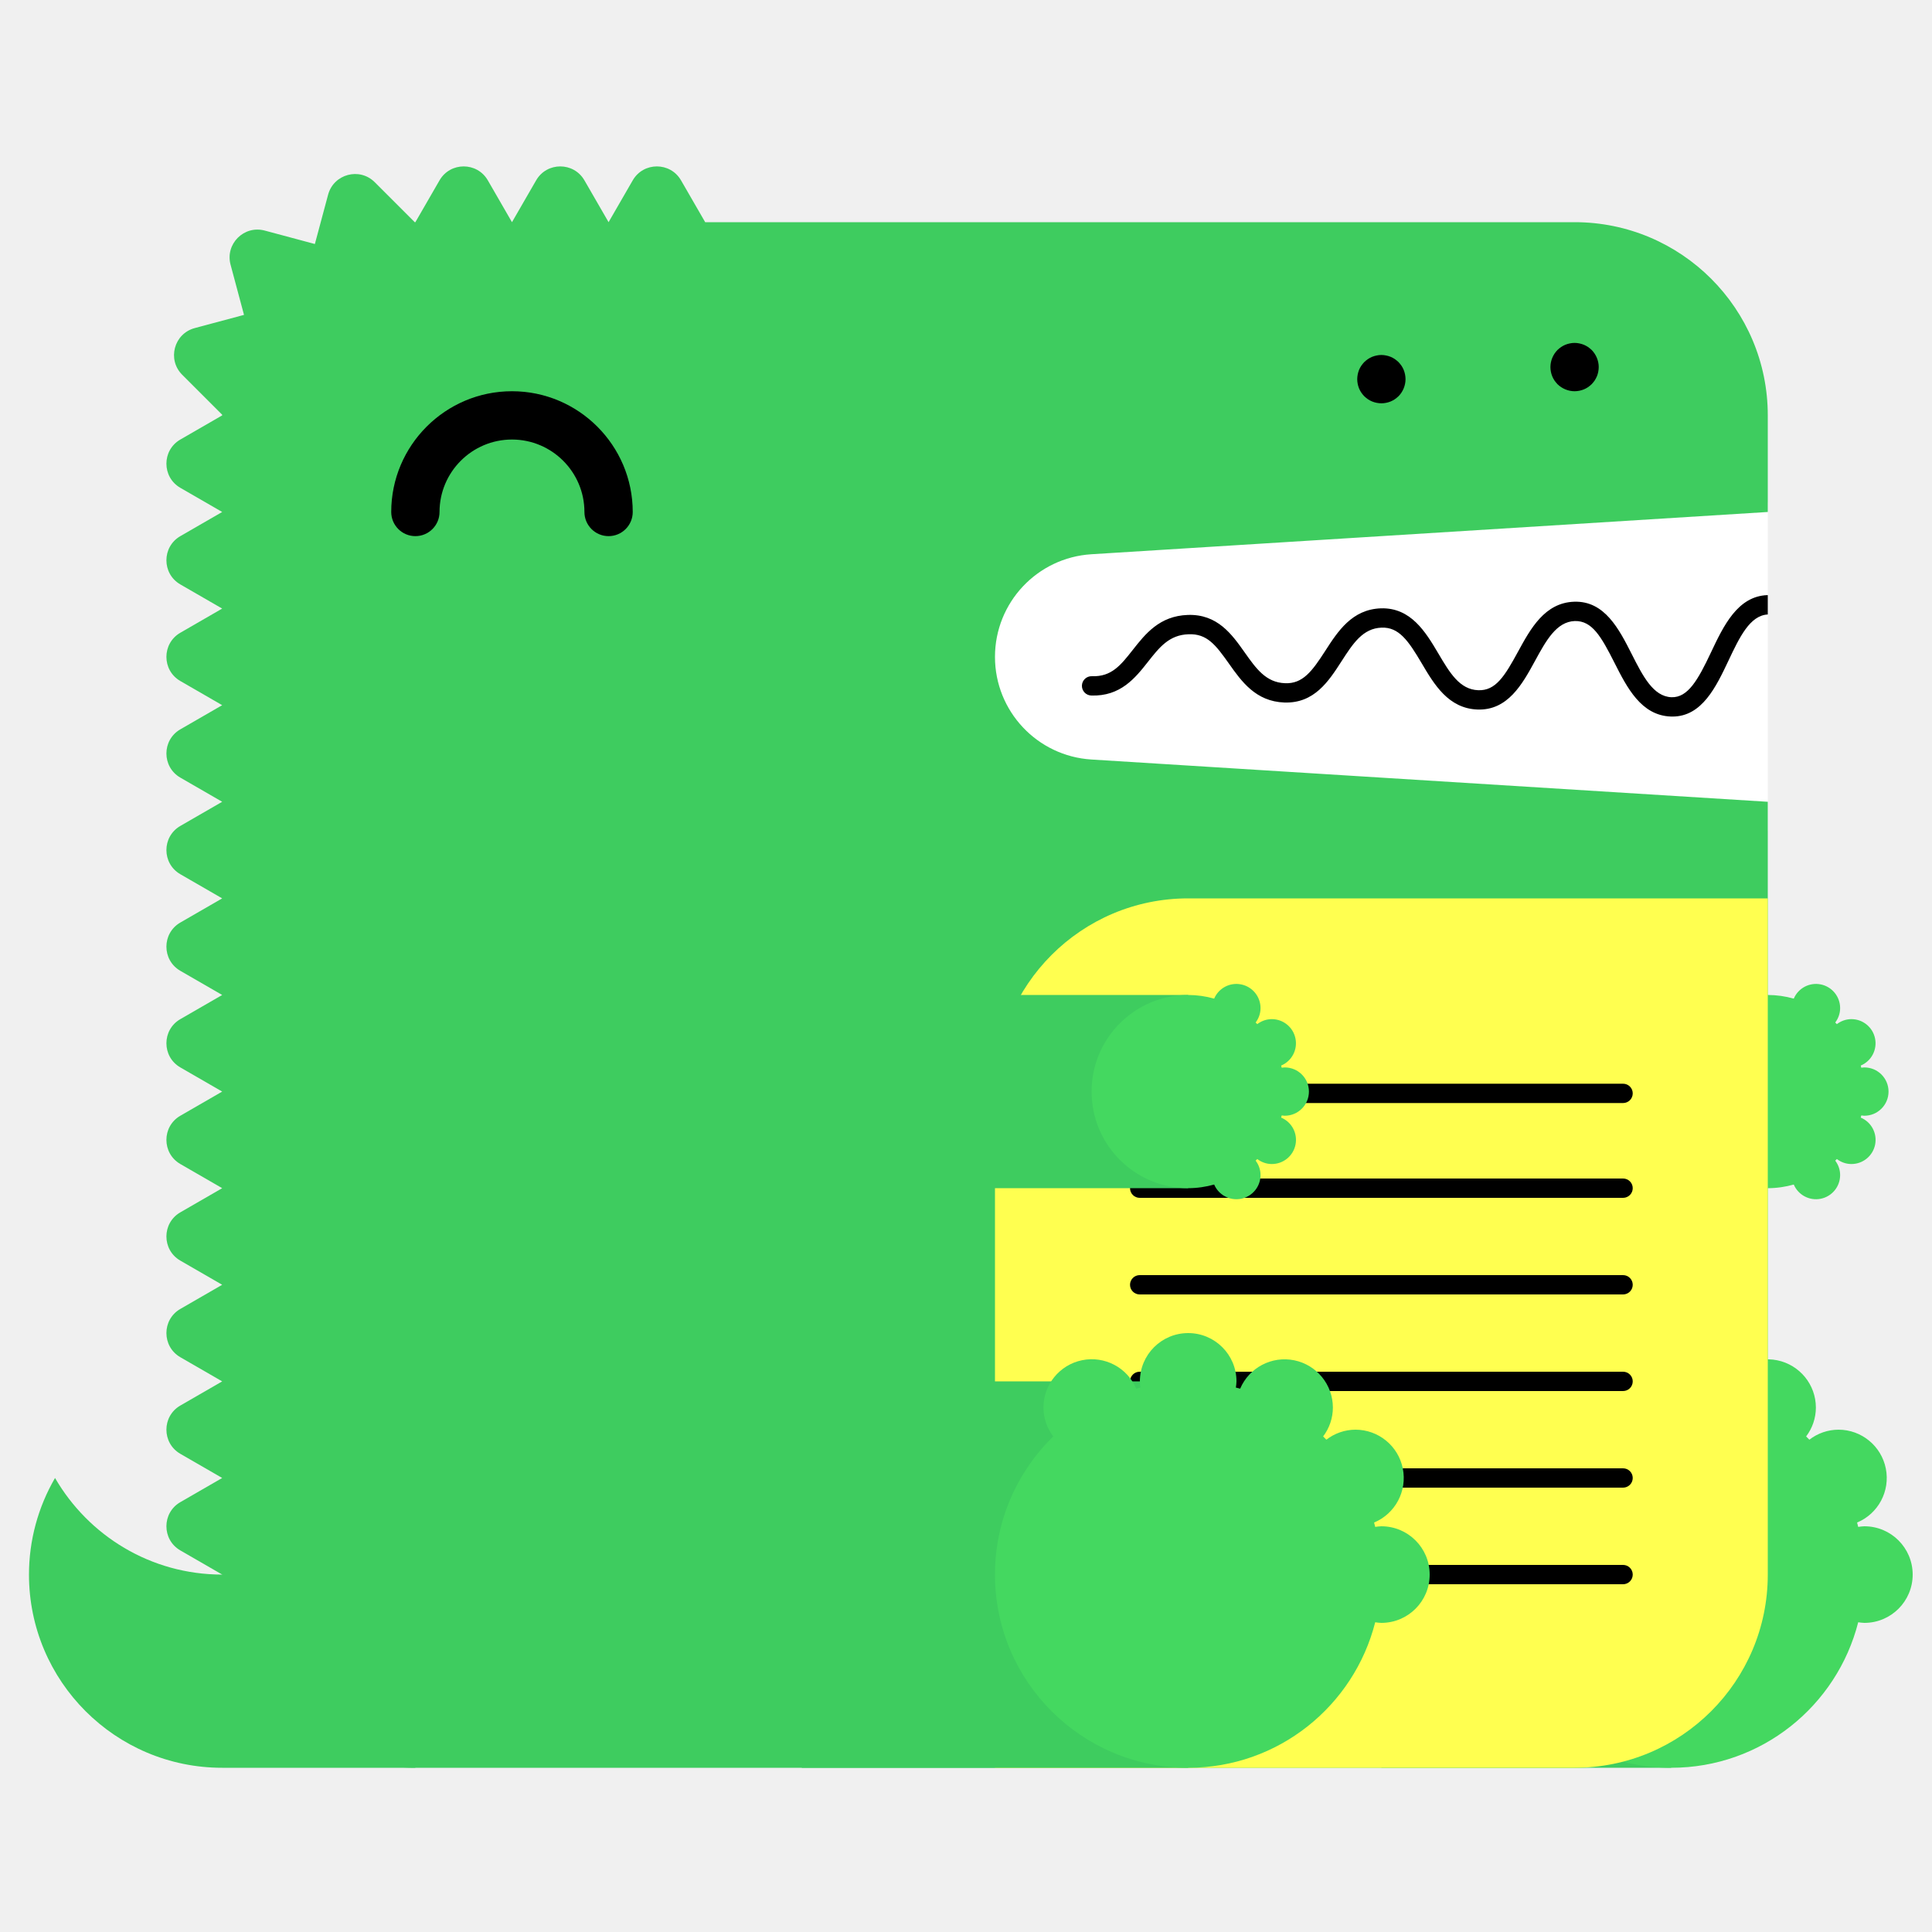
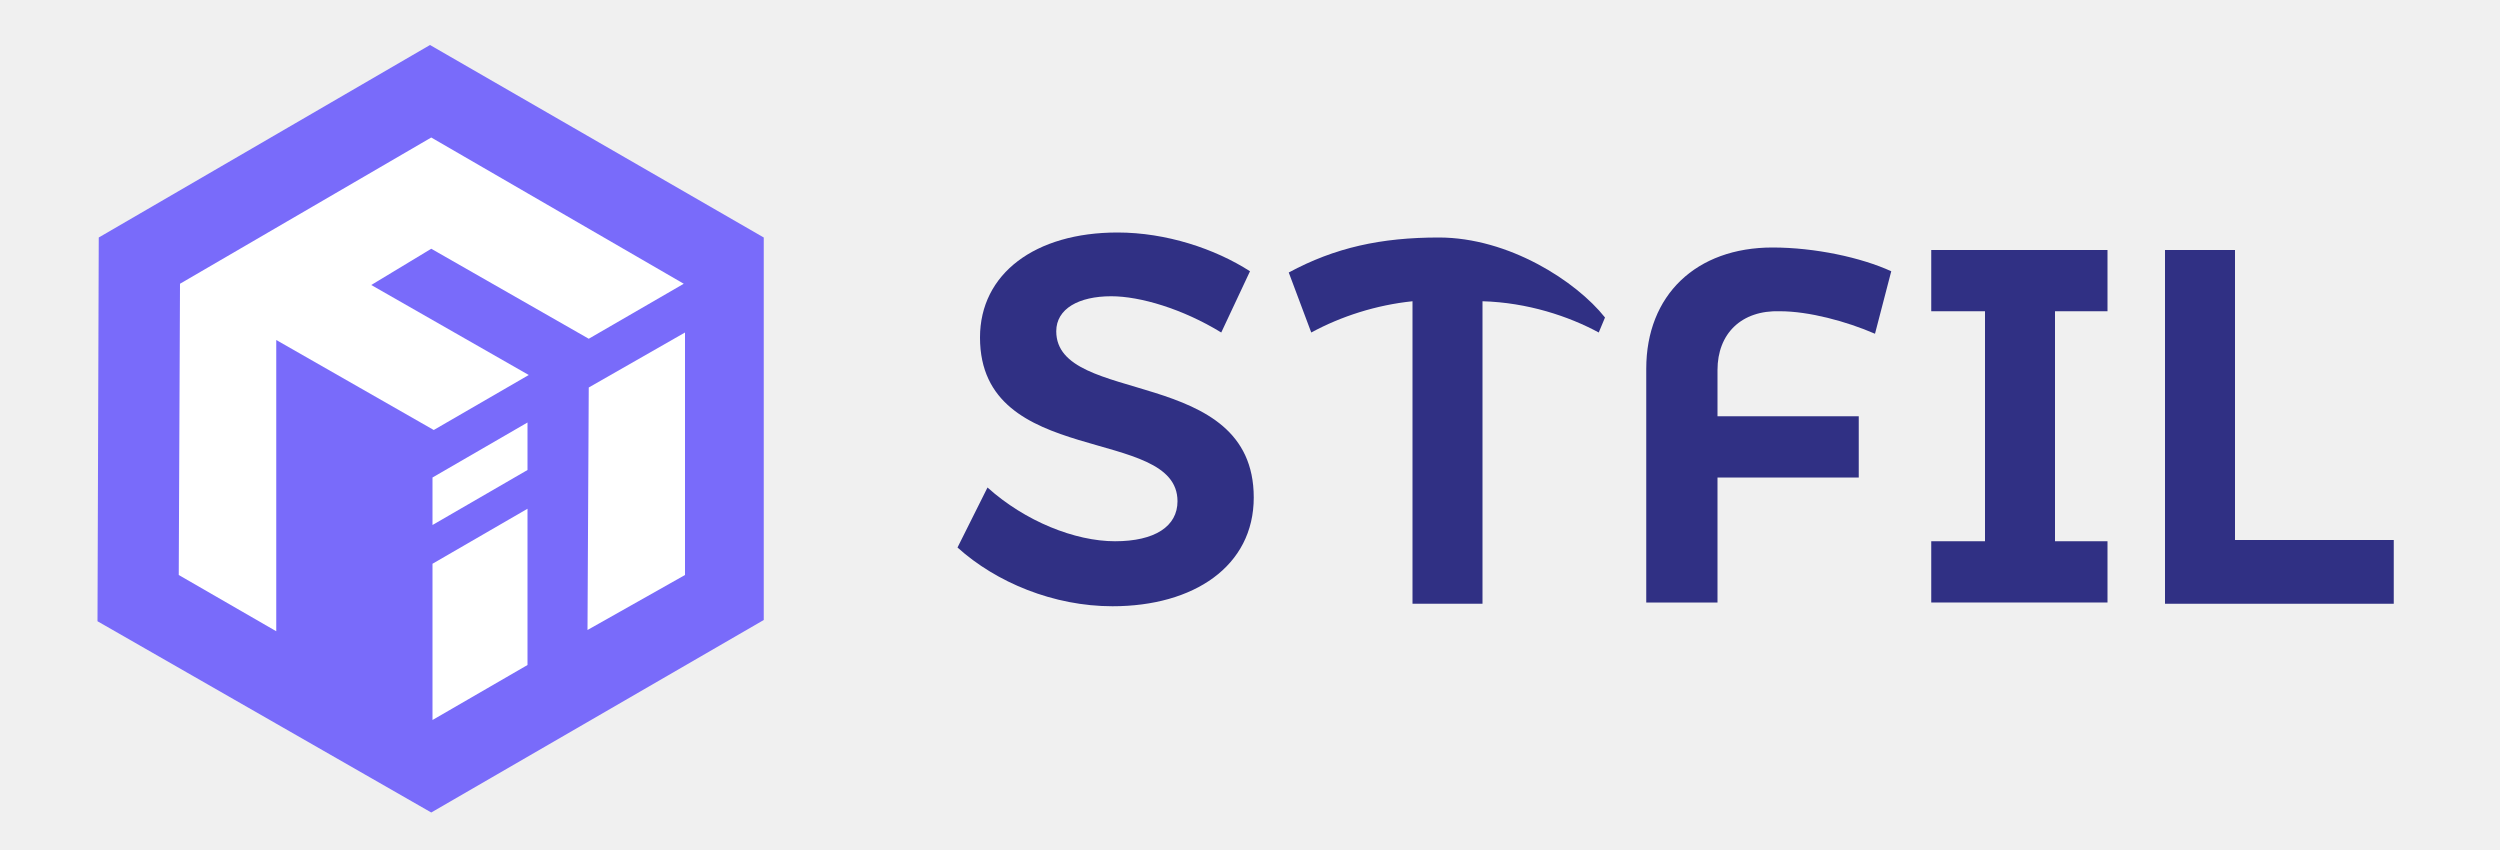
- <svg xmlns="http://www.w3.org/2000/svg" width="200" height="200" viewBox="0 0 200 200">
-   <g fill="none" fill-rule="evenodd">
-     <path fill="#FFF" d="M99 52h84v34H99z" />
-     <path d="M23 163c-7.398 0-13.843-4.027-17.303-10A19.886 19.886 0 0 0 3 163c0 11.046 8.954 20 20 20h20v-20H23z" fill="#3ECC5F" />
-     <path d="M112.98 57.376L183 53V43c0-11.046-8.954-20-20-20H73l-2.5-4.33c-1.112-1.925-3.889-1.925-5 0L63 23l-2.5-4.33c-1.111-1.925-3.889-1.925-5 0L53 23l-2.5-4.33c-1.111-1.925-3.889-1.925-5 0L43 23c-.022 0-.042.003-.065.003l-4.142-4.141c-1.57-1.571-4.252-.853-4.828 1.294l-1.369 5.104-5.192-1.392c-2.148-.575-4.111 1.389-3.535 3.536l1.39 5.193-5.102 1.367c-2.148.576-2.867 3.259-1.296 4.83l4.142 4.142c0 .021-.003.042-.003.064l-4.33 2.5c-1.925 1.111-1.925 3.889 0 5L23 53l-4.33 2.5c-1.925 1.111-1.925 3.889 0 5L23 63l-4.33 2.5c-1.925 1.111-1.925 3.889 0 5L23 73l-4.33 2.5c-1.925 1.111-1.925 3.889 0 5L23 83l-4.33 2.5c-1.925 1.111-1.925 3.889 0 5L23 93l-4.33 2.5c-1.925 1.111-1.925 3.889 0 5L23 103l-4.33 2.5c-1.925 1.111-1.925 3.889 0 5L23 113l-4.33 2.5c-1.925 1.111-1.925 3.889 0 5L23 123l-4.33 2.5c-1.925 1.111-1.925 3.889 0 5L23 133l-4.33 2.5c-1.925 1.111-1.925 3.889 0 5L23 143l-4.33 2.5c-1.925 1.111-1.925 3.889 0 5L23 153l-4.33 2.5c-1.925 1.111-1.925 3.889 0 5L23 163c0 11.046 8.954 20 20 20h120c11.046 0 20-8.954 20-20V83l-70.02-4.376A10.645 10.645 0 0 1 103 68c0-5.621 4.37-10.273 9.98-10.624" fill="#3ECC5F" />
-     <path fill="#3ECC5F" d="M143 183h30v-40h-30z" />
-     <path d="M193 158c-.219 0-.428.037-.639.064-.038-.15-.074-.301-.116-.451A5 5 0 0 0 190.32 148a4.96 4.96 0 0 0-3.016 1.036 26.531 26.531 0 0 0-.335-.336 4.955 4.955 0 0 0 1.011-2.987 5 5 0 0 0-9.599-1.959c-.148-.042-.297-.077-.445-.115.027-.211.064-.42.064-.639a5 5 0 0 0-5-5 5 5 0 0 0-5 5c0 .219.037.428.064.639-.148.038-.297.073-.445.115a4.998 4.998 0 0 0-9.599 1.959c0 1.125.384 2.151 1.011 2.987-3.717 3.632-6.031 8.693-6.031 14.3 0 11.046 8.954 20 20 20 9.339 0 17.16-6.41 19.361-15.064.211.027.42.064.639.064a5 5 0 0 0 5-5 5 5 0 0 0-5-5" fill="#44D860" />
-     <path fill="#3ECC5F" d="M153 123h30v-20h-30z" />
-     <path d="M193 115.5a2.5 2.5 0 1 0 0-5c-.109 0-.214.019-.319.032-.02-.075-.037-.15-.058-.225a2.501 2.501 0 0 0-.963-4.807c-.569 0-1.088.197-1.508.518a6.653 6.653 0 0 0-.168-.168c.314-.417.506-.931.506-1.494a2.5 2.5 0 0 0-4.8-.979A9.987 9.987 0 0 0 183 103c-5.522 0-10 4.478-10 10s4.478 10 10 10c.934 0 1.833-.138 2.69-.377a2.5 2.5 0 0 0 4.8-.979c0-.563-.192-1.077-.506-1.494.057-.055.113-.111.168-.168.42.321.939.518 1.508.518a2.5 2.5 0 0 0 .963-4.807c.021-.074.038-.15.058-.225.105.013.21.032.319.032" fill="#44D860" />
-     <path d="M63 55.5a2.5 2.5 0 0 1-2.5-2.5c0-4.136-3.364-7.5-7.5-7.5s-7.5 3.364-7.5 7.5a2.5 2.5 0 1 1-5 0c0-6.893 5.607-12.5 12.5-12.5S65.5 46.107 65.5 53a2.5 2.5 0 0 1-2.5 2.5" fill="#000" />
-     <path d="M103 183h60c11.046 0 20-8.954 20-20V93h-60c-11.046 0-20 8.954-20 20v70z" fill="#FFFF50" />
-     <path d="M168.02 124h-50.04a1 1 0 1 1 0-2h50.04a1 1 0 1 1 0 2m0 20h-50.04a1 1 0 1 1 0-2h50.04a1 1 0 1 1 0 2m0 20h-50.04a1 1 0 1 1 0-2h50.04a1 1 0 1 1 0 2m0-49.814h-50.04a1 1 0 1 1 0-2h50.04a1 1 0 1 1 0 2m0 19.814h-50.04a1 1 0 1 1 0-2h50.04a1 1 0 1 1 0 2m0 20h-50.04a1 1 0 1 1 0-2h50.04a1 1 0 1 1 0 2M183 61.611c-.012 0-.022-.006-.034-.005-3.09.105-4.552 3.196-5.842 5.923-1.346 2.85-2.387 4.703-4.093 4.647-1.889-.068-2.969-2.202-4.113-4.46-1.314-2.594-2.814-5.536-5.963-5.426-3.046.104-4.513 2.794-5.807 5.167-1.377 2.528-2.314 4.065-4.121 3.994-1.927-.07-2.951-1.805-4.136-3.813-1.321-2.236-2.848-4.75-5.936-4.664-2.994.103-4.465 2.385-5.763 4.4-1.373 2.13-2.335 3.428-4.165 3.351-1.973-.07-2.992-1.51-4.171-3.177-1.324-1.873-2.816-3.993-5.895-3.89-2.928.1-4.399 1.97-5.696 3.618-1.232 1.564-2.194 2.802-4.229 2.724a1 1 0 0 0-.072 2c3.017.101 4.545-1.8 5.872-3.487 1.177-1.496 2.193-2.787 4.193-2.855 1.926-.082 2.829 1.115 4.195 3.045 1.297 1.834 2.769 3.914 5.731 4.021 3.103.104 4.596-2.215 5.918-4.267 1.182-1.834 2.202-3.417 4.15-3.484 1.793-.067 2.769 1.35 4.145 3.681 1.297 2.197 2.766 4.686 5.787 4.796 3.125.108 4.634-2.62 5.949-5.035 1.139-2.088 2.214-4.06 4.119-4.126 1.793-.042 2.728 1.595 4.111 4.33 1.292 2.553 2.757 5.445 5.825 5.556l.169.003c3.064 0 4.518-3.075 5.805-5.794 1.139-2.41 2.217-4.68 4.067-4.773v-2z" fill="#000" />
-     <path fill="#3ECC5F" d="M83 183h40v-40H83z" />
-     <path d="M143 158c-.219 0-.428.037-.639.064-.038-.15-.074-.301-.116-.451A5 5 0 0 0 140.32 148a4.96 4.96 0 0 0-3.016 1.036 26.531 26.531 0 0 0-.335-.336 4.955 4.955 0 0 0 1.011-2.987 5 5 0 0 0-9.599-1.959c-.148-.042-.297-.077-.445-.115.027-.211.064-.42.064-.639a5 5 0 0 0-5-5 5 5 0 0 0-5 5c0 .219.037.428.064.639-.148.038-.297.073-.445.115a4.998 4.998 0 0 0-9.599 1.959c0 1.125.384 2.151 1.011 2.987-3.717 3.632-6.031 8.693-6.031 14.3 0 11.046 8.954 20 20 20 9.339 0 17.16-6.41 19.361-15.064.211.027.42.064.639.064a5 5 0 0 0 5-5 5 5 0 0 0-5-5" fill="#44D860" />
-     <path fill="#3ECC5F" d="M83 123h40v-20H83z" />
-     <path d="M133 115.5a2.5 2.5 0 1 0 0-5c-.109 0-.214.019-.319.032-.02-.075-.037-.15-.058-.225a2.501 2.501 0 0 0-.963-4.807c-.569 0-1.088.197-1.508.518a6.653 6.653 0 0 0-.168-.168c.314-.417.506-.931.506-1.494a2.5 2.5 0 0 0-4.8-.979A9.987 9.987 0 0 0 123 103c-5.522 0-10 4.478-10 10s4.478 10 10 10c.934 0 1.833-.138 2.69-.377a2.5 2.5 0 0 0 4.8-.979c0-.563-.192-1.077-.506-1.494.057-.055.113-.111.168-.168.42.321.939.518 1.508.518a2.5 2.5 0 0 0 .963-4.807c.021-.074.038-.15.058-.225.105.013.21.032.319.032" fill="#44D860" />
-     <path d="M143 41.75c-.16 0-.33-.02-.49-.05a2.52 2.52 0 0 1-.47-.14c-.15-.06-.29-.14-.431-.23-.13-.09-.259-.2-.38-.31-.109-.12-.219-.24-.309-.38s-.17-.28-.231-.43a2.619 2.619 0 0 1-.189-.96c0-.16.02-.33.05-.49.03-.16.08-.31.139-.47.061-.15.141-.29.231-.43.09-.13.2-.26.309-.38.121-.11.25-.22.38-.31.141-.09.281-.17.431-.23.149-.06.31-.11.47-.14.32-.07.65-.07.98 0 .159.03.32.08.47.14.149.06.29.14.43.23.13.09.259.2.38.31.11.12.22.25.31.38.09.14.17.28.23.43.06.16.11.31.14.47.029.16.05.33.05.49 0 .66-.271 1.31-.73 1.77-.121.11-.25.22-.38.31-.14.09-.281.17-.43.23a2.565 2.565 0 0 1-.96.19m20-1.25c-.66 0-1.3-.27-1.771-.73a3.802 3.802 0 0 1-.309-.38c-.09-.14-.17-.28-.231-.43a2.619 2.619 0 0 1-.189-.96c0-.66.27-1.3.729-1.77.121-.11.25-.22.38-.31.141-.09.281-.17.431-.23.149-.06.31-.11.47-.14.32-.07.66-.07.98 0 .159.03.32.08.47.14.149.06.29.14.43.23.13.09.259.2.38.31.459.47.73 1.11.73 1.77 0 .16-.021.33-.05.49-.03.16-.08.32-.14.47-.07.15-.14.29-.23.43-.09.13-.2.26-.31.38-.121.11-.25.22-.38.31-.14.09-.281.17-.43.23a2.565 2.565 0 0 1-.96.19" fill="#000" />
+ <svg xmlns="http://www.w3.org/2000/svg" version="1.1" id="图层_1" x="0px" y="0px" viewBox="0 0 200 68" style="enable-background:new 0 0 200 68;" xml:space="preserve">
+   <style type="text/css">
+ 	.st0{fill:#303084;}
+ 	.st1{fill:#796BFA;}
+ 	.st2{fill:#FFFFFF;}
+ 	.st3{display:none;}
+ 	.st4{display:inline;fill:#FFFFFF;}
+ 	.st5{display:inline;}
+ </style>
+   <g>
+     <path class="st0" d="M88.9,23.7c-2.6,0-4.4,1-4.4,2.8c0,6,15.8,2.7,15.8,13.3c0,5.5-4.8,8.7-11.3,8.7c-4.7,0-9.3-1.9-12.4-4.7   L79,39c3,2.7,7,4.3,10.2,4.3c3.2,0,5-1.2,5-3.2c0-6.1-15.8-2.6-15.8-13.1c0-5.1,4.4-8.4,11-8.4c3.9,0,7.8,1.3,10.6,3.1l-2.3,4.9   C94.6,24.7,91.2,23.7,88.9,23.7z" />
+     <path class="st0" d="M127.9,26.6c-2.4-1.3-5.7-2.4-9.3-2.5v24.2H113V24.1c-2.9,0.3-5.7,1.2-8.1,2.5l-1.8-4.8c3.7-2,7.4-2.8,12-2.8   c5.6,0,11,3.5,13.3,6.4L127.9,26.6z" />
+     <path class="st0" d="M137.4,29.6v3.7h11.3v4.9h-11.3v10h-5.7V29.5c0-5.9,4-9.7,10.1-9.7c3.4,0,7.1,0.8,9.5,1.9l-1.3,5   c-2.3-1-5.3-1.8-7.6-1.8C139.3,24.8,137.4,26.7,137.4,29.6z" />
+     <path class="st0" d="M164.4,24.9v18.4h4.2v4.9h-14.1v-4.9h4.3V24.9h-4.3V20h14.1v4.9H164.4z" />
+     <path class="st0" d="M178.8,20v23.2h12.7v5.1h-18.3V20H178.8z" />
+     <polygon class="st1" points="34.4,3.6 61.1,19 61.1,49.6 34.5,65 7.8,49.7 7.9,19  " />
+     <path class="st2" d="M47.1,31l7.7-4.4V46L47,50.4L47.1,31z M34.6,42l7.6-4.4v0l0-3.8l-7.6,4.4L34.6,42z M34.6,57.6l7.6-4.4l0-12.5   l-7.6,4.4L34.6,57.6z M34.5,19.9l12.6,7.2l7.6-4.4L34.5,11L14.4,22.7L14.3,46l7.8,4.5V27.2l12.6,7.2l7.6-4.4l-12.6-7.2L34.5,19.9z" />
+   </g>
+   <g class="st3">
+     <path class="st4" d="M89.1,23.7c-2.6,0-4.4,1-4.4,2.8c0,6,15.8,2.7,15.8,13.3c0,5.5-4.8,8.7-11.3,8.7c-4.7,0-9.3-1.9-12.4-4.7   l2.4-4.7c3,2.7,7,4.3,10.2,4.3s5-1.2,5-3.2c0-6.1-15.8-2.6-15.8-13.1c0-5.1,4.4-8.4,11-8.4c3.9,0,7.8,1.3,10.6,3.1l-2.3,4.9   C94.8,24.7,91.4,23.7,89.1,23.7z" />
+     <path class="st4" d="M128.1,26.6c-2.4-1.3-5.7-2.4-9.3-2.5v24.2h-5.6V24.1c-2.9,0.3-5.7,1.2-8.1,2.5l-1.8-4.8c3.7-2,7.4-2.8,12-2.8   c5.6,0,11,3.5,13.3,6.4L128.1,26.6z" />
+     <path class="st4" d="M137.5,29.6v3.7h11.3v4.9h-11.3v10h-5.7V29.5c0-5.9,4-9.7,10.1-9.7c3.4,0,7.1,0.8,9.5,1.9l-1.3,5   c-2.3-1-5.3-1.8-7.6-1.8C139.5,24.8,137.5,26.7,137.5,29.6z" />
+     <path class="st4" d="M164.6,24.9v18.4h4.2v4.9h-14.1v-4.9h4.3V24.9h-4.3V20h14.1v4.9H164.6z" />
+     <path class="st4" d="M179,20v23.2h12.7v5.1h-18.3V20H179z" />
+     <g class="st5">
+       <path class="st1" d="M34.7,66c-0.2,0-0.3,0-0.5-0.1L7.4,50.5c-0.3-0.2-0.5-0.5-0.5-0.9L7,19c0-0.4,0.2-0.7,0.5-0.9L34,2.7    c0.2-0.1,0.3-0.1,0.5-0.1c0.2,0,0.3,0,0.5,0.1l26.7,15.4c0.3,0.2,0.5,0.5,0.5,0.9v30.6c0,0.4-0.2,0.7-0.5,0.9L35.2,65.9    C35,66,34.9,66,34.7,66z" />
+       <path class="st2" d="M34.5,3.6L61.2,19v30.6L34.7,65L7.9,49.7L8,19L34.5,3.6 M34.5,1.6c-0.3,0-0.7,0.1-1,0.3L7,17.3    c-0.6,0.4-1,1-1,1.7L5.9,49.7c0,0.7,0.4,1.4,1,1.7l26.8,15.4c0.3,0.2,0.7,0.3,1,0.3c0.3,0,0.7-0.1,1-0.3l26.5-15.4    c0.6-0.4,1-1,1-1.7V19c0-0.7-0.4-1.4-1-1.7L35.5,1.9C35.2,1.7,34.9,1.6,34.5,1.6L34.5,1.6z" />
+     </g>
+     <path class="st4" d="M47.2,31l7.7-4.4V46l-7.7,4.5L47.2,31z M34.8,42l7.6-4.4v0l0-3.8l-7.6,4.4L34.8,42z M34.8,57.6l7.6-4.4l0-12.5   l-7.6,4.4L34.8,57.6z M34.7,19.9l12.6,7.2l7.6-4.4L34.6,11L14.5,22.7L14.5,46l7.8,4.5V27.2l12.6,7.2l7.6-4.4l-12.6-7.2L34.7,19.9z" />
  </g>
</svg>
